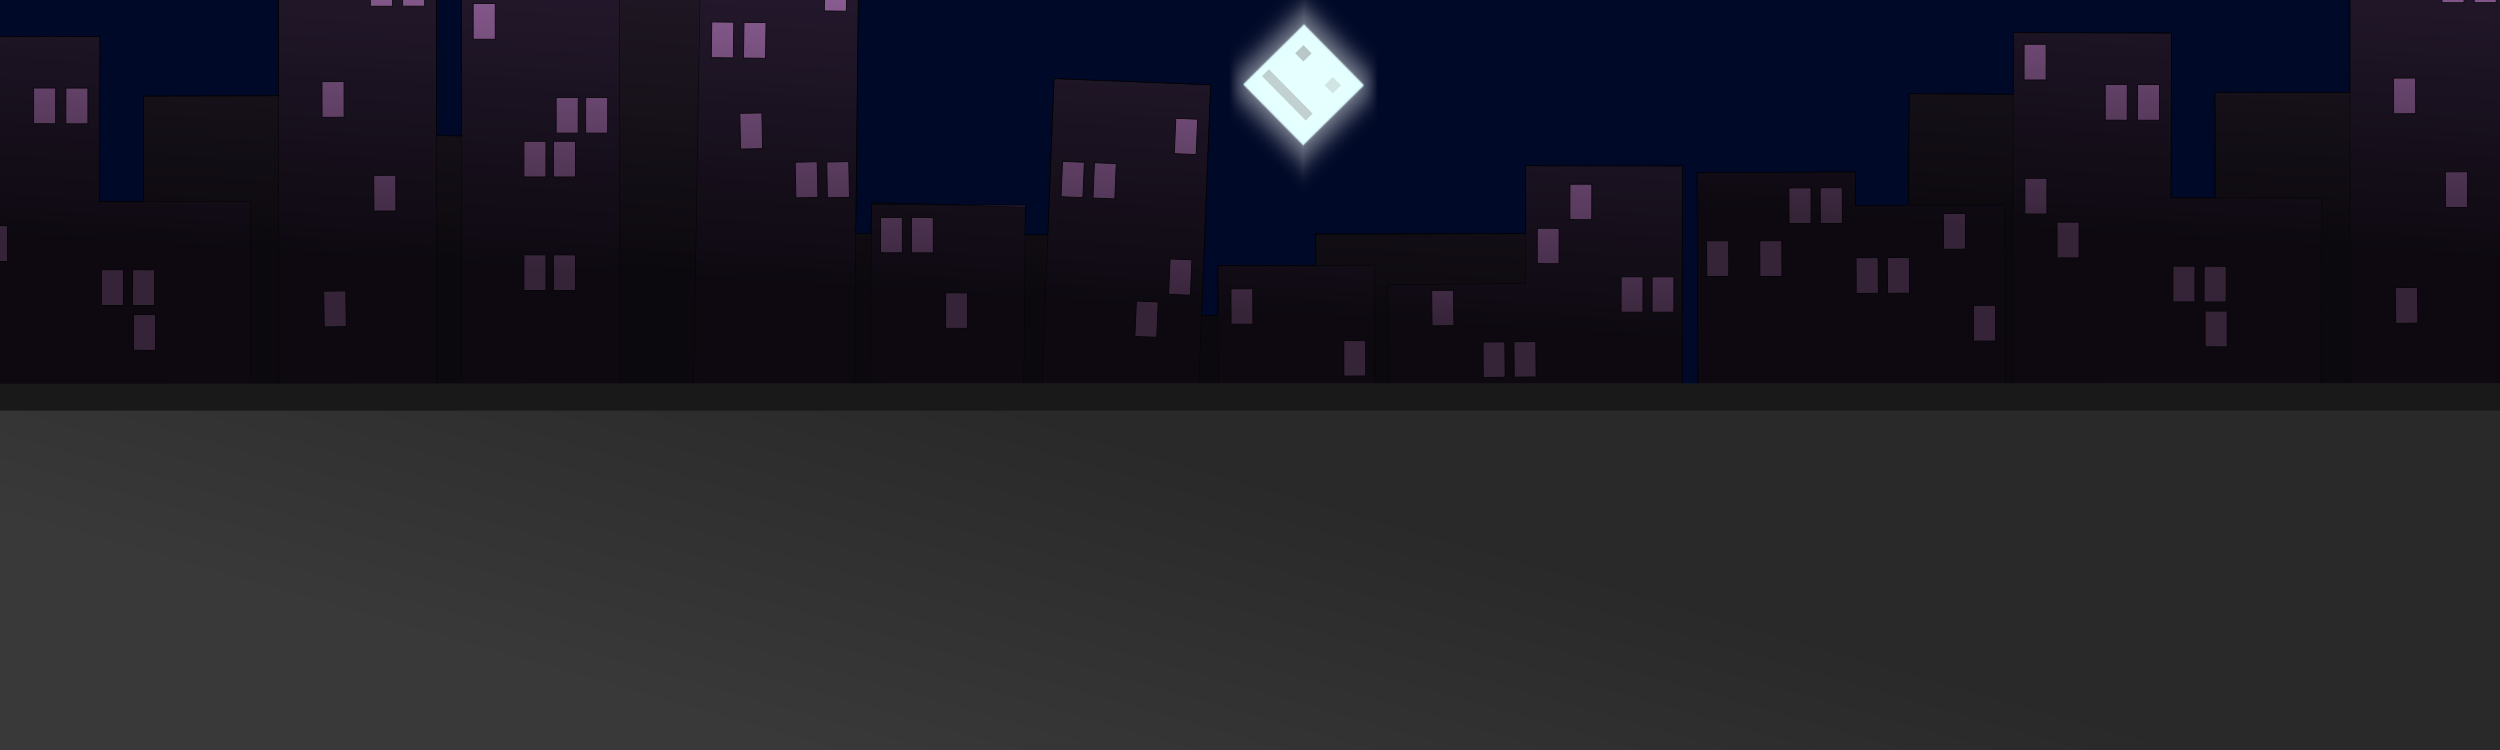
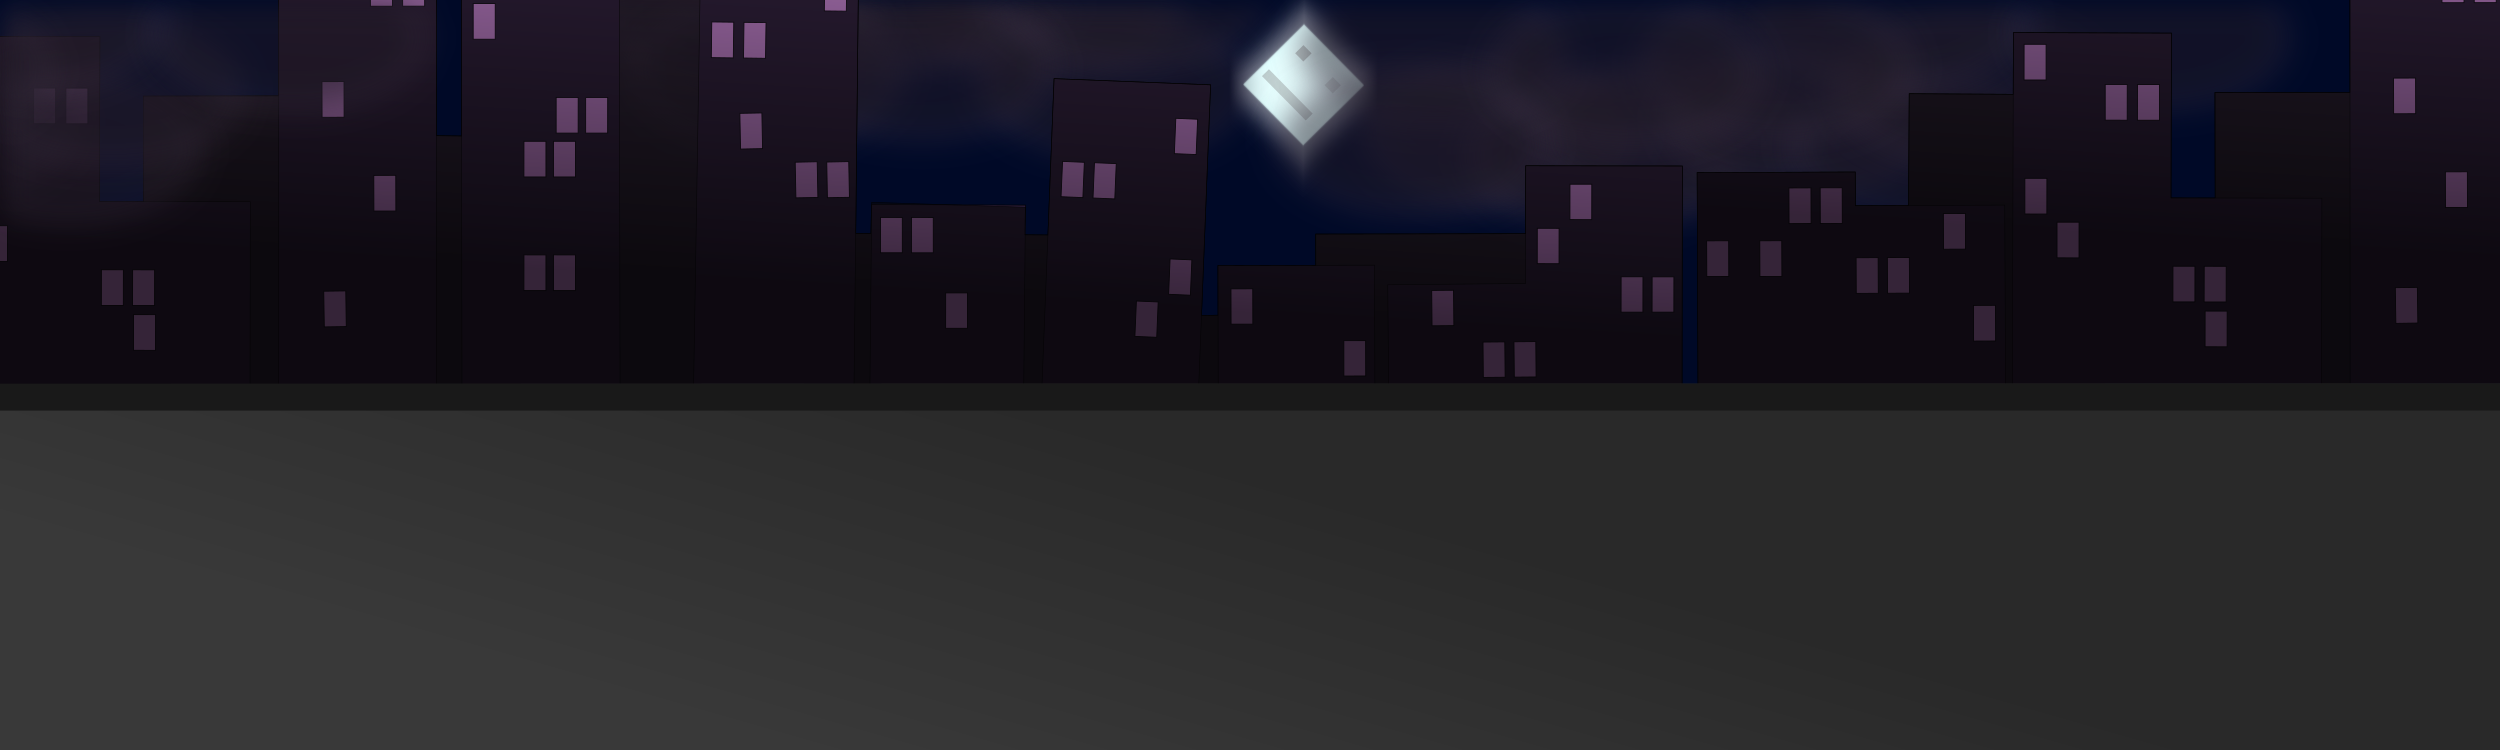
<svg xmlns="http://www.w3.org/2000/svg" xmlns:xlink="http://www.w3.org/1999/xlink" width="2000" height="600" id="svg5299" version="1.1">
  <defs id="defs5301">
    <linearGradient id="linearGradient3196">
      <stop style="stop-color:#292929;stop-opacity:1" offset="0" id="stop3198" />
      <stop style="stop-color:#393939;stop-opacity:1" offset="1" id="stop3200" />
    </linearGradient>
    <linearGradient id="linearGradient3041">
      <stop style="stop-color:#000000;stop-opacity:1;" offset="0" id="stop3043" />
      <stop style="stop-color:#000000;stop-opacity:0;" offset="1" id="stop3045" />
    </linearGradient>
    <linearGradient id="linearGradient3776">
      <stop style="stop-color:#000000;stop-opacity:1;" offset="0" id="stop3778" />
      <stop style="stop-color:#000000;stop-opacity:0;" offset="1" id="stop3780" />
    </linearGradient>
    <filter id="filter4650" color-interpolation-filters="sRGB">
      <feGaussianBlur stdDeviation="0.769" id="feGaussianBlur4652" />
    </filter>
    <filter id="filter4642" x="-0.256" width="1.511" y="-0.256" height="1.511" color-interpolation-filters="sRGB">
      <feGaussianBlur stdDeviation="9.254" id="feGaussianBlur4644" />
    </filter>
    <linearGradient xlink:href="#linearGradient3776" id="linearGradient3782" x1="514.793" y1="913.036" x2="525.885" y2="480.286" gradientUnits="userSpaceOnUse" />
    <linearGradient xlink:href="#linearGradient3041" id="linearGradient3047" x1="420" y1="666.362" x2="436" y2="408.362" gradientUnits="userSpaceOnUse" />
    <filter id="filter4865-4" height="1" width="1" x="0" y="0" color-interpolation-filters="sRGB">
      <feColorMatrix id="feColorMatrix4867-2" type="saturate" values="1" result="result91" />
      <feComposite k4="0" id="feComposite4869-3" in2="result91" result="result15" operator="arithmetic" k2="0.4" k1="0.3" k3="0.3" />
      <feGaussianBlur id="feGaussianBlur4871-2" in="result15" result="result8" stdDeviation="5" />
      <feComposite id="feComposite4873-2" in2="result8" operator="in" result="result13" />
      <feComposite k4="0" id="feComposite4875-1" in2="result13" k3="0.3" k1="0.3" k2="0.4" operator="arithmetic" in="result15" result="result6" />
      <feFlood id="feFlood4877-6" flood-color="rgb(128,172,0)" flood-opacity="1" in="result6" result="result10" />
      <feBlend id="feBlend4879-8" in2="result10" result="result12" in="result6" mode="darken" />
      <feBlend id="feBlend4881-5" in2="result6" result="result14" mode="screen" />
      <feComposite id="feComposite4883-7" in2="SourceGraphic" in="result14" operator="in" result="result2" />
    </filter>
    <filter id="filter4885-6" height="1" width="1" x="0" y="0" color-interpolation-filters="sRGB">
      <feColorMatrix id="feColorMatrix4887-1" type="saturate" values="1" result="result91" />
      <feComposite k4="0" id="feComposite4889-8" in2="result91" result="result15" operator="arithmetic" k2="0.4" k1="0.3" k3="0.3" />
      <feGaussianBlur id="feGaussianBlur4891-9" in="result15" result="result8" stdDeviation="5" />
      <feComposite id="feComposite4893-2" in2="result8" operator="in" result="result13" />
      <feComposite k4="0" id="feComposite4895-7" in2="result13" k3="0.3" k1="0.3" k2="0.4" operator="arithmetic" in="result15" result="result6" />
      <feFlood id="feFlood4897-9" flood-color="rgb(128,172,0)" flood-opacity="1" in="result6" result="result10" />
      <feBlend id="feBlend4899-5" in2="result10" result="result12" in="result6" mode="darken" />
      <feBlend id="feBlend4901-4" in2="result6" result="result14" mode="screen" />
      <feComposite id="feComposite4903-3" in2="SourceGraphic" in="result14" operator="in" result="result2" />
    </filter>
    <filter id="filter4905-1" height="1" width="1" x="0" y="0" color-interpolation-filters="sRGB">
      <feColorMatrix id="feColorMatrix4907-2" type="saturate" values="1" result="result91" />
      <feComposite k4="0" id="feComposite4909-3" in2="result91" result="result15" operator="arithmetic" k2="0.4" k1="0.3" k3="0.3" />
      <feGaussianBlur id="feGaussianBlur4911-3" in="result15" result="result8" stdDeviation="5" />
      <feComposite id="feComposite4913-4" in2="result8" operator="in" result="result13" />
      <feComposite k4="0" id="feComposite4915-1" in2="result13" k3="0.3" k1="0.3" k2="0.4" operator="arithmetic" in="result15" result="result6" />
      <feFlood id="feFlood4917-1" flood-color="rgb(128,172,0)" flood-opacity="1" in="result6" result="result10" />
      <feBlend id="feBlend4919-3" in2="result10" result="result12" in="result6" mode="darken" />
      <feBlend id="feBlend4921-8" in2="result6" result="result14" mode="screen" />
      <feComposite id="feComposite4923-7" in2="SourceGraphic" in="result14" operator="in" result="result2" />
    </filter>
    <filter id="filter4845-4" height="1" width="1" x="0" y="0" color-interpolation-filters="sRGB">
      <feColorMatrix id="feColorMatrix4847-2" type="saturate" values="1" result="result91" />
      <feComposite k4="0" id="feComposite4849-7" in2="result91" result="result15" operator="arithmetic" k2="0.4" k1="0.3" k3="0.3" />
      <feGaussianBlur id="feGaussianBlur4851-7" in="result15" result="result8" stdDeviation="5" />
      <feComposite id="feComposite4853-9" in2="result8" operator="in" result="result13" />
      <feComposite k4="0" id="feComposite4855-3" in2="result13" k3="0.3" k1="0.3" k2="0.4" operator="arithmetic" in="result15" result="result6" />
      <feFlood id="feFlood4857-1" flood-color="rgb(128,172,0)" flood-opacity="1" in="result6" result="result10" />
      <feBlend id="feBlend4859-9" in2="result10" result="result12" in="result6" mode="darken" />
      <feBlend id="feBlend4861-8" in2="result6" result="result14" mode="screen" />
      <feComposite id="feComposite4863-6" in2="SourceGraphic" in="result14" operator="in" result="result2" />
    </filter>
    <filter id="filter4825-5" height="1" width="1" x="0" y="0" color-interpolation-filters="sRGB">
      <feColorMatrix id="feColorMatrix4827-0" type="saturate" values="1" result="result91" />
      <feComposite k4="0" id="feComposite4829-2" in2="result91" result="result15" operator="arithmetic" k2="0.4" k1="0.3" k3="0.3" />
      <feGaussianBlur id="feGaussianBlur4831-8" in="result15" result="result8" stdDeviation="5" />
      <feComposite id="feComposite4833-6" in2="result8" operator="in" result="result13" />
      <feComposite k4="0" id="feComposite4835-0" in2="result13" k3="0.3" k1="0.3" k2="0.4" operator="arithmetic" in="result15" result="result6" />
      <feFlood id="feFlood4837-2" flood-color="rgb(128,172,0)" flood-opacity="1" in="result6" result="result10" />
      <feBlend id="feBlend4839-4" in2="result10" result="result12" in="result6" mode="darken" />
      <feBlend id="feBlend4841-8" in2="result6" result="result14" mode="screen" />
      <feComposite id="feComposite4843-6" in2="SourceGraphic" in="result14" operator="in" result="result2" />
    </filter>
    <filter id="filter4805-5" height="1" width="1" x="0" y="0" color-interpolation-filters="sRGB">
      <feColorMatrix id="feColorMatrix4807-0" type="saturate" values="1" result="result91" />
      <feComposite k4="0" id="feComposite4809-9" in2="result91" result="result15" operator="arithmetic" k2="0.4" k1="0.3" k3="0.3" />
      <feGaussianBlur id="feGaussianBlur4811-0" in="result15" result="result8" stdDeviation="5" />
      <feComposite id="feComposite4813-0" in2="result8" operator="in" result="result13" />
      <feComposite k4="0" id="feComposite4815-6" in2="result13" k3="0.3" k1="0.3" k2="0.4" operator="arithmetic" in="result15" result="result6" />
      <feFlood id="feFlood4817-1" flood-color="rgb(128,172,0)" flood-opacity="1" in="result6" result="result10" />
      <feBlend id="feBlend4819-3" in2="result10" result="result12" in="result6" mode="darken" />
      <feBlend id="feBlend4821-8" in2="result6" result="result14" mode="screen" />
      <feComposite id="feComposite4823-9" in2="SourceGraphic" in="result14" operator="in" result="result2" />
    </filter>
    <filter id="filter4785-3" height="1" width="1" x="0" y="0" color-interpolation-filters="sRGB">
      <feColorMatrix id="feColorMatrix4787-4" type="saturate" values="1" result="result91" />
      <feComposite k4="0" id="feComposite4789-4" in2="result91" result="result15" operator="arithmetic" k2="0.4" k1="0.3" k3="0.3" />
      <feGaussianBlur id="feGaussianBlur4791-6" in="result15" result="result8" stdDeviation="5" />
      <feComposite id="feComposite4793-0" in2="result8" operator="in" result="result13" />
      <feComposite k4="0" id="feComposite4795-6" in2="result13" k3="0.3" k1="0.3" k2="0.4" operator="arithmetic" in="result15" result="result6" />
      <feFlood id="feFlood4797-6" flood-color="rgb(128,172,0)" flood-opacity="1" in="result6" result="result10" />
      <feBlend id="feBlend4799-1" in2="result10" result="result12" in="result6" mode="darken" />
      <feBlend id="feBlend4801-8" in2="result6" result="result14" mode="screen" />
      <feComposite id="feComposite4803-4" in2="SourceGraphic" in="result14" operator="in" result="result2" />
    </filter>
    <filter id="filter4925-9" height="1" width="1" x="0" y="0" color-interpolation-filters="sRGB">
      <feColorMatrix id="feColorMatrix4927-6" type="saturate" values="1" result="result91" />
      <feComposite k4="0" id="feComposite4929-3" in2="result91" result="result15" operator="arithmetic" k2="0.4" k1="0.3" k3="0.3" />
      <feGaussianBlur id="feGaussianBlur4931-7" in="result15" result="result8" stdDeviation="5" />
      <feComposite id="feComposite4933-8" in2="result8" operator="in" result="result13" />
      <feComposite k4="0" id="feComposite4935-8" in2="result13" k3="0.3" k1="0.3" k2="0.4" operator="arithmetic" in="result15" result="result6" />
      <feFlood id="feFlood4937-2" flood-color="rgb(128,172,0)" flood-opacity="1" in="result6" result="result10" />
      <feBlend id="feBlend4939-9" in2="result10" result="result12" in="result6" mode="darken" />
      <feBlend id="feBlend4941-1" in2="result6" result="result14" mode="screen" />
      <feComposite id="feComposite4943-3" in2="SourceGraphic" in="result14" operator="in" result="result2" />
    </filter>
    <filter id="filter4945-5" height="1" width="1" x="0" y="0" color-interpolation-filters="sRGB">
      <feColorMatrix id="feColorMatrix4947-9" type="saturate" values="1" result="result91" />
      <feComposite k4="0" id="feComposite4949-8" in2="result91" result="result15" operator="arithmetic" k2="0.4" k1="0.3" k3="0.3" />
      <feGaussianBlur id="feGaussianBlur4951-4" in="result15" result="result8" stdDeviation="5" />
      <feComposite id="feComposite4953-0" in2="result8" operator="in" result="result13" />
      <feComposite k4="0" id="feComposite4955-7" in2="result13" k3="0.3" k1="0.3" k2="0.4" operator="arithmetic" in="result15" result="result6" />
      <feFlood id="feFlood4957-6" flood-color="rgb(128,172,0)" flood-opacity="1" in="result6" result="result10" />
      <feBlend id="feBlend4959-3" in2="result10" result="result12" in="result6" mode="darken" />
      <feBlend id="feBlend4961-6" in2="result6" result="result14" mode="screen" />
      <feComposite id="feComposite4963-1" in2="SourceGraphic" in="result14" operator="in" result="result2" />
    </filter>
    <filter id="filter4571" height="1" width="1" x="0" y="0" color-interpolation-filters="sRGB">
      <feColorMatrix id="feColorMatrix4573" type="saturate" values="1" result="result91" />
      <feComposite k4="0" id="feComposite4575" in2="result91" result="result15" operator="arithmetic" k2="0.4" k1="0.3" k3="0.3" />
      <feGaussianBlur id="feGaussianBlur4577" in="result15" result="result8" stdDeviation="5" />
      <feComposite id="feComposite4579" in2="result8" operator="in" result="result13" />
      <feComposite k4="0" id="feComposite4581" in2="result13" k3="0.3" k1="0.3" k2="0.4" operator="arithmetic" in="result15" result="result6" />
      <feFlood id="feFlood4583" flood-color="rgb(128,172,0)" flood-opacity="1" in="result6" result="result10" />
      <feBlend id="feBlend4585" in2="result10" result="result12" in="result6" mode="darken" />
      <feBlend id="feBlend4587" in2="result6" result="result14" mode="screen" />
      <feComposite id="feComposite4589" in2="SourceGraphic" in="result14" operator="in" result="result2" />
    </filter>
    <filter id="filter4591" height="1" width="1" x="0" y="0" color-interpolation-filters="sRGB">
      <feColorMatrix id="feColorMatrix4593" type="saturate" values="1" result="result91" />
      <feComposite k4="0" id="feComposite4595" in2="result91" result="result15" operator="arithmetic" k2="0.4" k1="0.3" k3="0.3" />
      <feGaussianBlur id="feGaussianBlur4597" in="result15" result="result8" stdDeviation="5" />
      <feComposite id="feComposite4599" in2="result8" operator="in" result="result13" />
      <feComposite k4="0" id="feComposite4601" in2="result13" k3="0.3" k1="0.3" k2="0.4" operator="arithmetic" in="result15" result="result6" />
      <feFlood id="feFlood4603" flood-color="rgb(128,172,0)" flood-opacity="1" in="result6" result="result10" />
      <feBlend id="feBlend4605" in2="result10" result="result12" in="result6" mode="darken" />
      <feBlend id="feBlend4607" in2="result6" result="result14" mode="screen" />
      <feComposite id="feComposite4609" in2="SourceGraphic" in="result14" operator="in" result="result2" />
    </filter>
    <filter id="filter4611" height="1" width="1" x="0" y="0" color-interpolation-filters="sRGB">
      <feColorMatrix id="feColorMatrix4613" type="saturate" values="1" result="result91" />
      <feComposite k4="0" id="feComposite4615" in2="result91" result="result15" operator="arithmetic" k2="0.4" k1="0.3" k3="0.3" />
      <feGaussianBlur id="feGaussianBlur4617" in="result15" result="result8" stdDeviation="5" />
      <feComposite id="feComposite4619" in2="result8" operator="in" result="result13" />
      <feComposite k4="0" id="feComposite4621" in2="result13" k3="0.3" k1="0.3" k2="0.4" operator="arithmetic" in="result15" result="result6" />
      <feFlood id="feFlood4623" flood-color="rgb(128,172,0)" flood-opacity="1" in="result6" result="result10" />
      <feBlend id="feBlend4625" in2="result10" result="result12" in="result6" mode="darken" />
      <feBlend id="feBlend4627" in2="result6" result="result14" mode="screen" />
      <feComposite id="feComposite4629" in2="SourceGraphic" in="result14" operator="in" result="result2" />
    </filter>
    <filter id="filter4631" height="1" width="1" x="0" y="0" color-interpolation-filters="sRGB">
      <feColorMatrix id="feColorMatrix4633" type="saturate" values="1" result="result91" />
      <feComposite k4="0" id="feComposite4635" in2="result91" result="result15" operator="arithmetic" k2="0.4" k1="0.3" k3="0.3" />
      <feGaussianBlur id="feGaussianBlur4637" in="result15" result="result8" stdDeviation="5" />
      <feComposite id="feComposite4639" in2="result8" operator="in" result="result13" />
      <feComposite k4="0" id="feComposite4641" in2="result13" k3="0.3" k1="0.3" k2="0.4" operator="arithmetic" in="result15" result="result6" />
      <feFlood id="feFlood4643" flood-color="rgb(128,172,0)" flood-opacity="1" in="result6" result="result10" />
      <feBlend id="feBlend4645" in2="result10" result="result12" in="result6" mode="darken" />
      <feBlend id="feBlend4647" in2="result6" result="result14" mode="screen" />
      <feComposite id="feComposite4649" in2="SourceGraphic" in="result14" operator="in" result="result2" />
    </filter>
    <filter id="filter4651" height="1" width="1" x="0" y="0" color-interpolation-filters="sRGB">
      <feColorMatrix id="feColorMatrix4653" type="saturate" values="1" result="result91" />
      <feComposite k4="0" id="feComposite4655" in2="result91" result="result15" operator="arithmetic" k2="0.4" k1="0.3" k3="0.3" />
      <feGaussianBlur id="feGaussianBlur4657" in="result15" result="result8" stdDeviation="5" />
      <feComposite id="feComposite4659" in2="result8" operator="in" result="result13" />
      <feComposite k4="0" id="feComposite4661" in2="result13" k3="0.3" k1="0.3" k2="0.4" operator="arithmetic" in="result15" result="result6" />
      <feFlood id="feFlood4663" flood-color="rgb(128,172,0)" flood-opacity="1" in="result6" result="result10" />
      <feBlend id="feBlend4665" in2="result10" result="result12" in="result6" mode="darken" />
      <feBlend id="feBlend4667" in2="result6" result="result14" mode="screen" />
      <feComposite id="feComposite4669" in2="SourceGraphic" in="result14" operator="in" result="result2" />
    </filter>
    <filter id="filter4671" height="1" width="1" x="0" y="0" color-interpolation-filters="sRGB">
      <feColorMatrix id="feColorMatrix4673" type="saturate" values="1" result="result91" />
      <feComposite k4="0" id="feComposite4675" in2="result91" result="result15" operator="arithmetic" k2="0.4" k1="0.3" k3="0.3" />
      <feGaussianBlur id="feGaussianBlur4677" in="result15" result="result8" stdDeviation="5" />
      <feComposite id="feComposite4679" in2="result8" operator="in" result="result13" />
      <feComposite k4="0" id="feComposite4681" in2="result13" k3="0.3" k1="0.3" k2="0.4" operator="arithmetic" in="result15" result="result6" />
      <feFlood id="feFlood4683" flood-color="rgb(128,172,0)" flood-opacity="1" in="result6" result="result10" />
      <feBlend id="feBlend4685" in2="result10" result="result12" in="result6" mode="darken" />
      <feBlend id="feBlend4687" in2="result6" result="result14" mode="screen" />
      <feComposite id="feComposite4689" in2="SourceGraphic" in="result14" operator="in" result="result2" />
    </filter>
    <filter id="filter4691" height="1" width="1" x="0" y="0" color-interpolation-filters="sRGB">
      <feColorMatrix id="feColorMatrix4693" type="saturate" values="1" result="result91" />
      <feComposite k4="0" id="feComposite4695" in2="result91" result="result15" operator="arithmetic" k2="0.4" k1="0.3" k3="0.3" />
      <feGaussianBlur id="feGaussianBlur4697" in="result15" result="result8" stdDeviation="5" />
      <feComposite id="feComposite4699" in2="result8" operator="in" result="result13" />
      <feComposite k4="0" id="feComposite4701" in2="result13" k3="0.3" k1="0.3" k2="0.4" operator="arithmetic" in="result15" result="result6" />
      <feFlood id="feFlood4703" flood-color="rgb(128,172,0)" flood-opacity="1" in="result6" result="result10" />
      <feBlend id="feBlend4705" in2="result10" result="result12" in="result6" mode="darken" />
      <feBlend id="feBlend4707" in2="result6" result="result14" mode="screen" />
      <feComposite id="feComposite4709" in2="SourceGraphic" in="result14" operator="in" result="result2" />
    </filter>
    <filter id="filter4711" height="1" width="1" x="0" y="0" color-interpolation-filters="sRGB">
      <feColorMatrix id="feColorMatrix4713" type="saturate" values="1" result="result91" />
      <feComposite k4="0" id="feComposite4715" in2="result91" result="result15" operator="arithmetic" k2="0.4" k1="0.3" k3="0.3" />
      <feGaussianBlur id="feGaussianBlur4717" in="result15" result="result8" stdDeviation="5" />
      <feComposite id="feComposite4719" in2="result8" operator="in" result="result13" />
      <feComposite k4="0" id="feComposite4721" in2="result13" k3="0.3" k1="0.3" k2="0.4" operator="arithmetic" in="result15" result="result6" />
      <feFlood id="feFlood4723" flood-color="rgb(128,172,0)" flood-opacity="1" in="result6" result="result10" />
      <feBlend id="feBlend4725" in2="result10" result="result12" in="result6" mode="darken" />
      <feBlend id="feBlend4727" in2="result6" result="result14" mode="screen" />
      <feComposite id="feComposite4729" in2="SourceGraphic" in="result14" operator="in" result="result2" />
    </filter>
    <filter id="filter4731" height="1" width="1" x="0" y="0" color-interpolation-filters="sRGB">
      <feColorMatrix id="feColorMatrix4733" type="saturate" values="1" result="result91" />
      <feComposite k4="0" id="feComposite4735" in2="result91" result="result15" operator="arithmetic" k2="0.4" k1="0.3" k3="0.3" />
      <feGaussianBlur id="feGaussianBlur4737" in="result15" result="result8" stdDeviation="5" />
      <feComposite id="feComposite4739" in2="result8" operator="in" result="result13" />
      <feComposite k4="0" id="feComposite4741" in2="result13" k3="0.3" k1="0.3" k2="0.4" operator="arithmetic" in="result15" result="result6" />
      <feFlood id="feFlood4743" flood-color="rgb(128,172,0)" flood-opacity="1" in="result6" result="result10" />
      <feBlend id="feBlend4745" in2="result10" result="result12" in="result6" mode="darken" />
      <feBlend id="feBlend4747" in2="result6" result="result14" mode="screen" />
      <feComposite id="feComposite4749" in2="SourceGraphic" in="result14" operator="in" result="result2" />
    </filter>
    <linearGradient xlink:href="#linearGradient3196" id="linearGradient3202" x1="492" y1="778.362" x2="382" y2="1060.362" gradientUnits="userSpaceOnUse" gradientTransform="matrix(1.362266,0,0,1,146.3358,0)" />
    <linearGradient xlink:href="#linearGradient3041" id="linearGradient3204" gradientUnits="userSpaceOnUse" x1="420" y1="666.362" x2="436" y2="408.362" gradientTransform="translate(1657.257,-2.828425)" />
+     <filter id="filter4962" x="-0.136" width="1.272" y="-0.256" height="1.511" color-interpolation-filters="sRGB">
+       <feGaussianBlur stdDeviation="2.873" id="feGaussianBlur4964" />
+     </filter>
  </defs>
  <g id="layer1" transform="translate(0,-452.3622)">
    <rect style="color:#000000;fill:#000927;fill-opacity:1;fill-rule:nonzero;stroke:none;stroke-width:0.5;marker:none;visibility:visible;display:inline;overflow:visible;enable-background:accumulate" id="rect7260" width="2126.977" height="461.034" x="-82.024" y="384.853" />
    <path style="fill:#211a27;fill-opacity:1;stroke:#000000;stroke-width:0.499;stroke-opacity:1" d="m 476.248,426.108 -2.944,136.24 -145.335,-1.654 -0.04,240.215 235.141,-0.282 0,-373.31 -86.822,-1.21 z m -235.06,102.886 -126.462,0.242 0.484,244.007 126.422,-0.242 -0.444,-244.007 z m -371.08,1.17 -1.452,243.966 126.422,0.726 1.452,-243.966 -126.422,-0.726 z m 783.857,108.573 -9.396,198.795 238.004,2.097 9.436,-198.795 -238.044,-2.097 z m 635.82,0.444 -237.197,0.444 0.363,195.367 237.238,-0.444 -0.403,-195.367 z m -248.247,64.41 -125.293,1.775 1.492,105.508 125.293,-1.775 -1.492,-105.508 z" id="rect6410" />
    <g id="g4676" transform="matrix(0.6794558,0.6889688,-0.6889821,0.6794425,662.0413,-197.1243)">
      <rect style="fill:#cbffff;fill-opacity:1;stroke:none;filter:url(#filter4650)" id="rect4632" width="70.711" height="70.711" x="768.84" y="204.97" />
      <rect y="217.345" x="780.709" height="9.596" width="9.596" id="rect4654" style="opacity:0.456;fill:#000000;fill-opacity:1;stroke:none" />
      <rect style="opacity:0.217;fill:#000000;fill-opacity:1;stroke:none" id="rect4656" width="9.596" height="9.596" x="816.57" y="218.607" />
      <rect y="251.69" x="774.901" height="8.081" width="51.518" id="rect4658" style="opacity:0.372;fill:#000000;fill-opacity:1;stroke:none" />
      <rect y="196.889" x="760.759" height="86.873" width="86.873" id="rect4630" style="opacity:0.518;fill:#ffffff;fill-opacity:1;stroke:none;filter:url(#filter4642)" />
+     </g>
+     <g id="g18088" transform="matrix(0.1285918,-4.126292,-4.126343,-0.1285873,3783.239,-1803.708)">
+       <path style="opacity:0.5;fill:#211a27;fill-opacity:1;stroke:#f4c8fb;stroke-width:0.299;stroke-linejoin:miter;stroke-miterlimit:4;stroke-opacity:1;stroke-dasharray:none;stroke-dashoffset:0;filter:url(#filter4962)" id="use17956" d="m 955.49,430 c 0,7.447 -11.363,13.484 -25.381,13.484 -14.018,0 -25.381,-6.037 -25.381,-13.484 0,-7.447 11.363,-13.484 25.381,-13.484 14.018,0 25.381,6.037 25.381,13.484 z" transform="matrix(0.00991904,-0.9999508,0.9999508,0.00991904,-1030.683,1533.617)" />
+       <path style="opacity:0.5;fill:#211a27;fill-opacity:1;stroke:#f4c8fb;stroke-width:0.299;stroke-linejoin:miter;stroke-miterlimit:4;stroke-opacity:1;stroke-dasharray:none;stroke-dashoffset:0;filter:url(#filter4962)" id="use17958" d="m 955.49,430 c 0,7.447 -11.363,13.484 -25.381,13.484 -14.018,0 -25.381,-6.037 -25.381,-13.484 0,-7.447 11.363,-13.484 25.381,-13.484 14.018,0 25.381,6.037 25.381,13.484 z" transform="matrix(0.00991904,-0.9999508,0.9999508,0.00991904,-1034.658,1513.263)" />
+       <path style="opacity:0.5;fill:#211a27;fill-opacity:1;stroke:#f4c8fb;stroke-width:0.299;stroke-linejoin:miter;stroke-miterlimit:4;stroke-opacity:1;stroke-dasharray:none;stroke-dashoffset:0;filter:url(#filter4962)" id="use17960" d="m 955.49,430 c 0,7.447 -11.363,13.484 -25.381,13.484 -14.018,0 -25.381,-6.037 -25.381,-13.484 0,-7.447 11.363,-13.484 25.381,-13.484 14.018,0 25.381,6.037 25.381,13.484 z" transform="matrix(0.00991904,-0.9999508,0.9999508,0.00991904,-1029.87,1499.474)" />
+       <path style="opacity:0.5;fill:#211a27;fill-opacity:1;stroke:#f4c8fb;stroke-width:0.299;stroke-linejoin:miter;stroke-miterlimit:4;stroke-opacity:1;stroke-dasharray:none;stroke-dashoffset:0;filter:url(#filter4962)" id="use17962" d="m 955.49,430 c 0,7.447 -11.363,13.484 -25.381,13.484 -14.018,0 -25.381,-6.037 -25.381,-13.484 0,-7.447 11.363,-13.484 25.381,-13.484 14.018,0 25.381,6.037 25.381,13.484 z" transform="matrix(0.00991904,-0.9999508,0.9999508,0.00991904,-1026.628,1474.839)" />
+       <path style="opacity:0.5;fill:#211a27;fill-opacity:1;stroke:#f4c8fb;stroke-width:0.299;stroke-linejoin:miter;stroke-miterlimit:4;stroke-opacity:1;stroke-dasharray:none;stroke-dashoffset:0;filter:url(#filter4962)" id="use17964" d="m 955.49,430 c 0,7.447 -11.363,13.484 -25.381,13.484 -14.018,0 -25.381,-6.037 -25.381,-13.484 0,-7.447 11.363,-13.484 25.381,-13.484 14.018,0 25.381,6.037 25.381,13.484 z" transform="matrix(0.00991904,-0.9999508,0.9999508,0.00991904,-1031.025,1450.728)" />
+       <path style="opacity:0.5;fill:#211a27;fill-opacity:1;stroke:#f4c8fb;stroke-width:0.299;stroke-linejoin:miter;stroke-miterlimit:4;stroke-opacity:1;stroke-dasharray:none;stroke-dashoffset:0;filter:url(#filter4962)" id="use17966" d="m 955.49,430 c 0,7.447 -11.363,13.484 -25.381,13.484 -14.018,0 -25.381,-6.037 -25.381,-13.484 0,-7.447 11.363,-13.484 25.381,-13.484 14.018,0 25.381,6.037 25.381,13.484 z" transform="matrix(0.00991904,-0.9999508,0.9999508,0.00991904,-1019.583,1442.549)" />
+       <path style="opacity:0.5;fill:#211a27;fill-opacity:1;stroke:#f4c8fb;stroke-width:0.299;stroke-linejoin:miter;stroke-miterlimit:4;stroke-opacity:1;stroke-dasharray:none;stroke-dashoffset:0;filter:url(#filter4962)" id="use17968" d="m 955.49,430 c 0,7.447 -11.363,13.484 -25.381,13.484 -14.018,0 -25.381,-6.037 -25.381,-13.484 0,-7.447 11.363,-13.484 25.381,-13.484 14.018,0 25.381,6.037 25.381,13.484 z" transform="matrix(0.00991904,-0.9999508,0.9999508,0.00991904,-1005.679,1458.618)" />
+       <path style="opacity:0.5;fill:#211a27;fill-opacity:1;stroke:#f4c8fb;stroke-width:0.299;stroke-linejoin:miter;stroke-miterlimit:4;stroke-opacity:1;stroke-dasharray:none;stroke-dashoffset:0;filter:url(#filter4962)" id="use17972" d="m 955.49,430 c 0,7.447 -11.363,13.484 -25.381,13.484 -14.018,0 -25.381,-6.037 -25.381,-13.484 0,-7.447 11.363,-13.484 25.381,-13.484 14.018,0 25.381,6.037 25.381,13.484 z" transform="matrix(0.00991904,-0.9999508,0.9999508,0.00991904,-1007.9,1407.452)" />
+       <path style="opacity:0.5;fill:#211a27;fill-opacity:1;stroke:#f4c8fb;stroke-width:0.299;stroke-linejoin:miter;stroke-miterlimit:4;stroke-opacity:1;stroke-dasharray:none;stroke-dashoffset:0;filter:url(#filter4962)" id="use17980" d="m 955.49,430 c 0,7.447 -11.363,13.484 -25.381,13.484 -14.018,0 -25.381,-6.037 -25.381,-13.484 0,-7.447 11.363,-13.484 25.381,-13.484 14.018,0 25.381,6.037 25.381,13.484 z" transform="matrix(0.00991904,-0.9999508,0.9999508,0.00991904,-1015.464,1547.343)" />
+       <path style="opacity:0.5;fill:#211a27;fill-opacity:1;stroke:#f4c8fb;stroke-width:0.299;stroke-linejoin:miter;stroke-miterlimit:4;stroke-opacity:1;stroke-dasharray:none;stroke-dashoffset:0;filter:url(#filter4962)" id="use17982" d="m 955.49,430 c 0,7.447 -11.363,13.484 -25.381,13.484 -14.018,0 -25.381,-6.037 -25.381,-13.484 0,-7.447 11.363,-13.484 25.381,-13.484 14.018,0 25.381,6.037 25.381,13.484 z" transform="matrix(0.00991904,-0.9999508,0.9999508,0.00991904,-1015.987,1480.153)" />
+       <path style="opacity:0.5;fill:#211a27;fill-opacity:1;stroke:#f4c8fb;stroke-width:0.299;stroke-linejoin:miter;stroke-miterlimit:4;stroke-opacity:1;stroke-dasharray:none;stroke-dashoffset:0;filter:url(#filter4962)" id="use17984" d="m 955.49,430 c 0,7.447 -11.363,13.484 -25.381,13.484 -14.018,0 -25.381,-6.037 -25.381,-13.484 0,-7.447 11.363,-13.484 25.381,-13.484 14.018,0 25.381,6.037 25.381,13.484 z" transform="matrix(0.00991904,-0.9999508,0.9999508,0.00991904,-1032.989,1550.596)" />
+       <path style="opacity:0.5;fill:#211a27;fill-opacity:1;stroke:#f4c8fb;stroke-width:0.299;stroke-linejoin:miter;stroke-miterlimit:4;stroke-opacity:1;stroke-dasharray:none;stroke-dashoffset:0;filter:url(#filter4962)" id="use17986" d="m 955.49,430 c 0,7.447 -11.363,13.484 -25.381,13.484 -14.018,0 -25.381,-6.037 -25.381,-13.484 0,-7.447 11.363,-13.484 25.381,-13.484 14.018,0 25.381,6.037 25.381,13.484 z" transform="matrix(0.00991904,-0.9999508,0.9999508,0.00991904,-1017.954,1509.376)" />
+     </g>
+     <g id="g6040" transform="translate(-48,304)">
+       <path transform="matrix(-4.127416,-0.08765214,-0.08765609,4.127365,4760.922,-1541.006)" d="m 955.49,430 a 25.381,13.484 0 1 1 -50.762,0 25.381,13.484 0 1 1 50.762,0 z" id="path6004" style="opacity:0.5;fill:#211a27;fill-opacity:1;stroke:#f4c8fb;stroke-width:0.299;stroke-linejoin:miter;stroke-miterlimit:4;stroke-opacity:1;stroke-dasharray:none;stroke-dashoffset:0;filter:url(#filter4962)" />
+       <path transform="matrix(-4.127416,-0.08765214,-0.08765609,4.127365,4677.444,-1560.024)" d="m 955.49,430 a 25.381,13.484 0 1 1 -50.762,0 25.381,13.484 0 1 1 50.762,0 z" id="path6006" style="opacity:0.5;fill:#211a27;fill-opacity:1;stroke:#f4c8fb;stroke-width:0.299;stroke-linejoin:miter;stroke-miterlimit:4;stroke-opacity:1;stroke-dasharray:none;stroke-dashoffset:0;filter:url(#filter4962)" />
+       <path transform="matrix(-4.127416,-0.08765214,-0.08765609,4.127365,4619.928,-1542.04)" d="m 955.49,430 a 25.381,13.484 0 1 1 -50.762,0 25.381,13.484 0 1 1 50.762,0 z" id="path6008" style="opacity:0.5;fill:#211a27;fill-opacity:1;stroke:#f4c8fb;stroke-width:0.299;stroke-linejoin:miter;stroke-miterlimit:4;stroke-opacity:1;stroke-dasharray:none;stroke-dashoffset:0;filter:url(#filter4962)" />
+       <path transform="matrix(-4.127416,-0.08765214,-0.08765609,4.127365,4517.86,-1531.831)" d="m 955.49,430 a 25.381,13.484 0 1 1 -50.762,0 25.381,13.484 0 1 1 50.762,0 z" id="path6010" style="opacity:0.5;fill:#211a27;fill-opacity:1;stroke:#f4c8fb;stroke-width:0.299;stroke-linejoin:miter;stroke-miterlimit:4;stroke-opacity:1;stroke-dasharray:none;stroke-dashoffset:0;filter:url(#filter4962)" />
+       <path transform="matrix(-4.127416,-0.08765214,-0.08765609,4.127365,4815.602,-1476.442)" d="m 955.49,430 a 25.381,13.484 0 1 1 -50.762,0 25.381,13.484 0 1 1 50.762,0 z" id="path6020" style="opacity:0.5;fill:#211a27;fill-opacity:1;stroke:#f4c8fb;stroke-width:0.299;stroke-linejoin:miter;stroke-miterlimit:4;stroke-opacity:1;stroke-dasharray:none;stroke-dashoffset:0;filter:url(#filter4962)" />
+       <path transform="matrix(-4.127416,-0.08765214,-0.08765609,4.127365,4538.421,-1487.242)" d="m 955.49,430 a 25.381,13.484 0 1 1 -50.762,0 25.381,13.484 0 1 1 50.762,0 z" id="path6022" style="opacity:0.5;fill:#211a27;fill-opacity:1;stroke:#f4c8fb;stroke-width:0.299;stroke-linejoin:miter;stroke-miterlimit:4;stroke-opacity:1;stroke-dasharray:none;stroke-dashoffset:0;filter:url(#filter4962)" />
+       <path transform="matrix(-4.127416,-0.08765214,-0.08765609,4.127365,4831.277,-1548.337)" d="m 955.49,430 a 25.381,13.484 0 1 1 -50.762,0 25.381,13.484 0 1 1 50.762,0 z" id="path6024" style="opacity:0.5;fill:#211a27;fill-opacity:1;stroke:#f4c8fb;stroke-width:0.299;stroke-linejoin:miter;stroke-miterlimit:4;stroke-opacity:1;stroke-dasharray:none;stroke-dashoffset:0;filter:url(#filter4962)" />
+       <path transform="matrix(-4.127416,-0.08765214,-0.08765609,4.127365,4659.256,-1491.599)" d="m 955.49,430 a 25.381,13.484 0 1 1 -50.762,0 25.381,13.484 0 1 1 50.762,0 z" id="path6026" style="opacity:0.5;fill:#211a27;fill-opacity:1;stroke:#f4c8fb;stroke-width:0.299;stroke-linejoin:miter;stroke-miterlimit:4;stroke-opacity:1;stroke-dasharray:none;stroke-dashoffset:0;filter:url(#filter4962)" />
    </g>
    <path style="fill:#291b35;fill-opacity:1;stroke:#000000;stroke-width:0.499;stroke-opacity:1" d="m 495.362,406.756 -126.422,0.202 0.726,399.357 126.462,-0.202 z m -146.262,-33.29 -126.462,0.08 0.242,420.507 126.462,-0.08 z m 211.429,44.737 -6.734,408.036 77.426,-0.403 0,-4.114 51.335,0.565 4.396,-402.671 z m -607.068,63.079 -0.927,305.109 120.978,0.403 0,8.752 126.462,0.161 0.282,-181.976 -120.736,-0.202 0.403,-131.844 z m 889.793,34 -12.904,327.17 125.212,4.961 12.904,-327.17 z m 377.33,69.693 -0.161,94.174 -110.251,1.049 1.613,172.781 125.333,-1.17 -0.403,-40.453 108.84,0.121 0.323,-226.301 -125.293,-0.202 z m -1393.667,7.824 -126.462,0.484 0.726,181.976 119.567,-0.444 0.081,13.955 126.462,-0.565 -0.766,-168.949 -119.486,0.524 z m 870.404,23.241 -2.105,222.46 122.994,3.993 2.17,-226.069 z m 402.325,48.469 -125.293,0.323 0.444,186.534 125.333,-0.323 z" id="rect4027-9" />
    <path style="opacity:0.858;fill:#f4a3ff;fill-opacity:1;stroke:#000000;stroke-width:0.721;stroke-opacity:1" d="m 249.656,390.385 -17.622,0.08 0.04,28.555 17.663,-0.04 -0.081,-28.595 z m 218.849,26.285 -0.04,28.555 17.663,0.04 0,-28.595 -17.622,0 z m -49.44,4.396 -17.663,0.04 0,28.555 17.663,0 0,-28.595 z m 22.663,0 -17.622,0.04 0,28.555 17.663,0 -0.04,-28.595 z m 218.083,11.454 -0.363,28.595 17.622,0.202 0.363,-28.555 z m -320.148,-3.82 -17.622,0.04 0.081,28.595 17.622,-0.04 z m -25.768,0.04 -17.663,0.08 0.081,28.555 17.663,-0.04 -0.081,-28.595 z m 64.643,26.446 0,28.555 17.663,0 0,-28.555 z m 190.863,14.721 -0.363,28.555 17.622,0.242 0.363,-28.595 z m 25.768,0.323 -0.363,28.555 17.622,0.242 0.403,-28.595 z m -633.159,20.368 -0.04,28.595 17.663,0 0,-28.555 -17.623,-0.04 z m 313.212,27.022 -17.663,0.04 0.081,28.555 17.663,-0.04 z m -248.328,5.162 0,28.555 17.622,0.04 0.04,-28.595 -17.663,0 z m 25.809,0.04 -0.04,28.595 17.663,0 0,-28.595 -17.622,0 z m 392.211,7.461 0,28.595 17.622,0 0.04,-28.555 -17.663,-0.04 z m 23.591,0 0,28.595 17.622,0 0.04,-28.555 -17.663,-0.04 z m 141.02,12.422 -17.663,0.323 0.565,28.595 17.622,-0.363 z m 331.117,4.275 -1.169,28.313 17.461,0.726 1.169,-28.273 z m -521.496,18.391 -0.04,28.555 17.663,0 0,-28.555 -17.622,0 z m 23.591,0 0,28.555 17.622,0 0,-28.555 z m 407.293,16.092 -1.21,28.273 17.501,0.726 1.169,-28.273 z m -171.023,0.161 -17.622,0.363 0.524,28.555 17.663,-0.323 z m -25.244,0.121 -17.622,0.363 0.565,28.555 17.622,-0.323 z m 221.793,0.766 -1.169,28.273 17.461,0.726 1.169,-28.273 z m -558.918,10.083 -17.622,0.08 0.081,28.555 17.622,-0.04 -0.081,-28.595 z m -354.022,5.243 0,28.555 17.622,0.04 0.04,-28.595 -17.663,0 z m 1293.336,1.896 -0.04,28.313 17.502,0.04 0.04,-28.353 -17.501,0 z m -1439.437,5.646 -17.663,0.04 0.121,28.595 17.622,-0.08 -0.081,-28.555 z m -25.002,0.08 -17.663,0.08 0.121,28.555 17.663,-0.08 z m 912.869,20.818 -0.018,28.328 17.511,0.003 -0.021,-28.286 z m -789.31,-0.329 -17.663,0.08 0.121,28.555 17.663,-0.08 z m 814.083,0.34 -0.018,28.328 17.511,0.003 -0.021,-28.286 z m -740.811,6.637 0,28.555 17.622,0.04 0.04,-28.595 -17.663,0 z m 1241.476,2.057 -0.04,28.313 17.461,0.04 0.04,-28.313 -17.461,-0.04 z m -1461.656,12.745 -17.622,0.08 0.121,28.555 17.622,-0.04 -0.121,-28.595 z m -42.463,0.04 -17.663,0.08 0.121,28.555 17.622,-0.04 -0.081,-28.595 z m 693.446,8.47 -0.04,28.595 17.663,0 0,-28.555 -17.622,-0.04 z m 23.591,0 0,28.595 17.622,0 0,-28.555 -17.622,-0.04 z m 493.308,3.266 -1.169,28.313 17.461,0.726 1.169,-28.313 z m -1065.816,1.654 -17.622,0.08 0.121,28.555 17.663,-0.08 z m -24.962,0.121 -17.663,0.08 0.121,28.555 17.663,-0.08 z m 235.826,6.856 -0.04,28.595 17.622,0 0.04,-28.555 -17.622,-0.04 z m 25.002,0.04 -0.081,28.595 17.663,0 0.04,-28.555 -17.622,-0.04 z m 1190.786,5.606 -0.04,28.313 17.502,0.04 0.04,-28.353 -17.502,0 z m 24.8,0.04 -0.04,28.313 17.461,0 0.04,-28.313 -17.461,0 z m -319.462,9.559 -17.461,0.04 0.081,28.313 17.461,-0.04 z m 160.618,1.17 -17.501,0.161 0.282,28.313 17.501,-0.161 z m -886.204,0.524 -17.663,0.242 0.444,28.595 17.622,-0.282 z m 479.879,1.589 -0.018,28.328 17.511,0.003 0.018,-28.328 z m 152.594,6.517 -1.21,28.313 17.501,0.726 1.169,-28.313 z m -969.961,6.251 -17.663,0.08 0.121,28.555 17.663,-0.08 z m 167.676,4.598 -0.04,28.595 17.663,0.04 0.04,-28.595 -17.663,-0.04 z m 985.688,20.812 -17.461,0.04 0.04,28.313 17.502,-0.04 -0.08,-28.313 z m 136.141,0.766 -17.502,0.161 0.282,28.313 17.461,-0.161 z m -24.8,0.242 -17.461,0.161 0.242,28.313 17.502,-0.161 z m -220.059,38.517 -0.806,28.313 17.502,0.484 0.766,-28.313 z m 23.752,0.726 -0.806,28.313 17.502,0.484 0.766,-28.313 z" id="rect4211-6" />
    <path style="opacity:0.372;fill:#211a27;fill-opacity:0.995;stroke:#000000;stroke-width:0.499;stroke-opacity:1" d="m 495.362,406.756 -126.422,0.202 0.363,154.221 -20.082,-0.242 -0.121,-187.471 -126.462,0.08 0.081,155.488 -107.993,0.202 0.161,84.374 -35.366,-0.08 0.403,-131.844 -126.462,-0.403 -0.161,49.366 -83.193,-0.484 -0.524,89.456 -42.544,0.161 -0.121,-26.982 -126.462,0.484 0.726,181.976 119.567,-0.444 0.081,13.955 126.462,-0.565 -0.081,-13.632 5.363,0.04 -0.04,11.777 120.978,0.403 0,8.752 126.462,0.161 0.04,-22.626 22.865,-0.04 0,21.013 105.049,-0.08 0,6.937 41.737,-0.04 0,5.445 126.462,-0.202 0,-5.404 57.344,0.363 -0.442,25.013 78.191,-0.249 0,-4.114 14.074,0.161 -0.726,15.649 45.488,0.403 0,0.565 122.994,3.993 0.121,-3.469 17.3,0.161 -0.121,3.267 125.212,4.961 1.452,-37.105 17.703,-0.242 0.081,41.3 125.333,-0.323 -0.04,-16.133 11.533,-0.04 0.161,18.109 125.333,-1.17 -0.161,-17.181 53.23,-0.08 -0.04,-23.15 55.408,0.08 0.323,-226.301 -125.293,-0.202 -0.08,54.327 -167.917,0.323 0.04,25.006 -78.273,0.202 0.081,39.686 -13.227,0.202 7.259,-184.477 -125.212,-4.961 -4.92,125.068 -18.711,-0.161 0.726,-21.94 -122.994,-4.033 -0.807,24.885 -11.977,-0.121 2.379,-219.364 -126.422,-1.412 -0.081,9.075 -64.965,-0.887 -0.121,-19.634 z" id="rect8222" />
    <path id="path3039" d="m 495.362,406.756 -126.422,0.202 0.363,154.221 -20.082,-0.242 -0.121,-187.471 -126.462,0.08 0.081,155.488 -107.993,0.202 0.161,84.374 -35.366,-0.08 0.403,-131.844 -126.462,-0.403 -0.161,49.366 -83.193,-0.484 -0.524,89.456 -42.544,0.161 -0.121,-26.982 -126.462,0.484 0.726,181.976 119.567,-0.444 0.081,13.955 126.462,-0.565 -0.081,-13.632 5.363,0.04 -0.04,11.777 120.978,0.403 0,8.752 126.462,0.161 0.04,-22.626 22.865,-0.04 0,21.013 105.049,-0.08 0,6.937 41.737,-0.04 0,5.445 126.462,-0.202 0,-5.404 57.344,0.363 -0.442,25.013 78.191,-0.249 0,-4.114 14.074,0.161 -0.726,15.649 45.488,0.403 0,0.565 122.994,3.993 0.121,-3.469 17.3,0.161 -0.121,3.267 125.212,4.961 1.452,-37.105 17.703,-0.242 0.081,41.3 125.333,-0.323 -0.04,-16.133 11.533,-0.04 0.161,18.109 125.333,-1.17 -0.161,-17.181 53.23,-0.08 -0.04,-23.15 55.408,0.08 0.323,-226.301 -125.293,-0.202 -0.08,54.327 -167.917,0.323 0.04,25.006 -78.273,0.202 0.081,39.686 -13.227,0.202 7.259,-184.477 -125.212,-4.961 -4.92,125.068 -18.711,-0.161 0.726,-21.94 -122.994,-4.033 -0.807,24.885 -11.977,-0.121 2.379,-219.364 -126.422,-1.412 -0.081,9.075 -64.965,-0.887 -0.121,-19.634 z" style="opacity:0.637;fill:url(#linearGradient3047);fill-opacity:1;stroke:#000000;stroke-width:0.499;stroke-opacity:1" />
    <path id="path3192" d="m 2133.505,423.279 -2.944,136.24 -145.335,-1.653 -0.04,240.215 235.141,-0.282 0,-373.31 -86.822,-1.21 z m -235.06,102.886 -126.462,0.242 0.484,244.007 126.422,-0.242 z m -371.08,1.17 -1.452,243.966 126.422,0.726 1.452,-243.966 z" style="fill:#211a27;fill-opacity:1;stroke:#000000;stroke-width:0.499;stroke-opacity:1" />
    <path id="path3194" d="m 2152.619,403.927 -126.422,0.202 0.726,399.357 126.462,-0.202 z m -146.262,-33.29 -126.462,0.08 0.242,420.508 126.462,-0.08 z m 211.429,44.737 -6.734,408.036 z m -607.067,63.079 -0.927,305.109 120.978,0.403 0,8.752 126.462,0.161 0.282,-181.976 -120.736,-0.202 0.403,-131.844 z m -126.543,111.517 -126.462,0.484 0.726,181.976 119.567,-0.444 0.081,13.955 126.462,-0.565 -0.766,-168.949 -119.486,0.524 z" style="fill:#291b35;fill-opacity:1;stroke:#000000;stroke-width:0.499;stroke-opacity:1" />
    <path id="path3196" d="m 1906.913,387.557 -17.622,0.08 0.04,28.555 17.663,-0.04 -0.081,-28.595 z m 218.849,26.285 -0.04,28.555 17.663,0.04 0,-28.595 -17.622,0 z m -49.44,4.396 -17.663,0.04 0,28.555 17.663,0 0,-28.595 z m 22.663,0 -17.622,0.04 0,28.555 17.663,0 -0.04,-28.595 z m -102.065,7.634 -17.622,0.04 0.081,28.595 17.622,-0.04 z m -25.768,0.04 -17.663,0.08 0.081,28.555 17.663,-0.04 -0.081,-28.595 z m 64.643,26.446 0,28.555 17.663,0 0,-28.555 z m 190.863,14.721 -0.363,28.555 17.622,0.242 0.363,-28.595 z m -607.39,20.69 -0.04,28.595 17.663,0 0,-28.555 -17.623,-0.04 z m 313.212,27.022 -17.663,0.04 0.081,28.555 17.663,-0.04 z m -248.327,5.162 0,28.555 17.622,0.04 0.04,-28.595 -17.663,0 z m 25.809,0.04 -0.04,28.595 17.663,0 0,-28.595 -17.622,0 z m 392.211,7.461 0,28.595 17.622,0 0.04,-28.555 -17.663,-0.04 z m 23.591,0 0,28.595 17.622,0 0.04,-28.555 -17.663,-0.04 z m -49.359,35.089 -0.04,28.555 17.663,0 0,-28.555 -17.622,0 z m 23.591,0 0,28.555 17.622,0 0,-28.555 z m -126.099,27.224 -17.622,0.08 0.081,28.555 17.622,-0.04 -0.081,-28.595 z m -354.022,5.243 0,28.555 17.622,0.04 0.04,-28.595 -17.663,0 z m -146.101,7.542 -17.663,0.04 0.121,28.595 17.622,-0.08 -0.081,-28.555 z m -25.002,0.08 -17.663,0.08 0.121,28.555 17.663,-0.08 z m 123.559,20.488 -17.663,0.08 0.121,28.555 17.663,-0.08 z m 73.272,6.977 0,28.555 17.622,0.04 0.04,-28.595 -17.663,0 z m -220.18,14.802 -17.622,0.08 0.121,28.555 17.622,-0.04 -0.121,-28.595 z m -42.463,0.04 -17.663,0.08 0.121,28.555 17.622,-0.04 -0.081,-28.595 z m 693.446,8.47 -0.04,28.595 17.663,0 0,-28.555 -17.622,-0.04 z m 23.591,0 0,28.595 17.622,0 0,-28.555 -17.622,-0.04 z m -572.508,4.92 -17.622,0.08 0.121,28.555 17.663,-0.08 z m -24.962,0.121 -17.663,0.08 0.121,28.555 17.663,-0.08 z m 235.827,6.856 -0.04,28.595 17.622,0 0.04,-28.555 -17.622,-0.04 z m 25.002,0.04 -0.081,28.595 17.663,0 0.04,-28.555 -17.622,-0.04 z m 170.539,16.899 -17.663,0.242 0.444,28.595 17.622,-0.282 z m -337.488,14.357 -17.663,0.08 0.121,28.555 17.663,-0.08 z m 167.675,4.598 -0.04,28.595 17.663,0.04 0.04,-28.595 -17.663,-0.04 z" style="opacity:0.858;fill:#f4a3ff;fill-opacity:1;stroke:#000000;stroke-width:0.721;stroke-opacity:1" />
    <path id="path3198" d="m 2152.619,403.927 -126.422,0.202 0.363,154.221 -20.082,-0.242 -0.121,-187.471 -126.462,0.08 0.081,155.488 -107.993,0.202 0.161,84.374 -35.366,-0.08 0.403,-131.844 -126.462,-0.403 -0.161,49.366 -83.193,-0.484 -0.524,89.456 -42.544,0.161 -0.121,-26.982 -126.462,0.484 0.726,181.976 119.567,-0.444 0.081,13.955 126.462,-0.565 -0.081,-13.632 5.363,0.04 -0.04,11.777 120.978,0.403 0,8.752 126.462,0.161 0.04,-22.626 22.865,-0.04 0,21.013 105.049,-0.08 0,6.937 41.737,-0.04 0,5.445 126.462,-0.202 0,-5.404 57.344,0.363 -0.442,25.013 7.501,-407.882 -0.081,9.075 -64.965,-0.887 -0.121,-19.634 z" style="opacity:0.372;fill:#211a27;fill-opacity:0.995;stroke:#000000;stroke-width:0.499;stroke-opacity:1" />
    <path style="opacity:0.637;fill:url(#linearGradient3204);fill-opacity:1;stroke:#000000;stroke-width:0.499;stroke-opacity:1" d="m 2152.619,403.927 -126.422,0.202 0.363,154.221 -20.082,-0.242 -0.121,-187.471 -126.462,0.08 0.081,155.488 -107.993,0.202 0.161,84.374 -35.366,-0.08 0.403,-131.844 -126.462,-0.403 -0.161,49.366 -83.193,-0.484 -0.524,89.456 -42.544,0.161 -0.121,-26.982 -126.462,0.484 0.726,181.976 119.567,-0.444 0.081,13.955 126.462,-0.565 -0.081,-13.632 5.363,0.04 -0.04,11.777 120.978,0.403 0,8.752 126.462,0.161 0.04,-22.626 22.865,-0.04 0,21.013 105.049,-0.08 0,6.937 41.737,-0.04 0,5.445 126.462,-0.202 0,-5.404 -0.644,-374.318 -0.121,-19.634 z" id="path3200" />
    <path style="color:#000000;fill:url(#linearGradient3202);fill-opacity:1;fill-rule:nonzero;stroke:none;stroke-width:0.5;marker:none;visibility:visible;display:inline;overflow:visible;enable-background:accumulate" d="m -403.946,760.201 c 1091.099,-1.322 1351.514,-0.652 2446.285,-0.986 l 0,309.643 -2446.285,0 z" id="rect3926" />
    <path id="path3817" d="m -403.946,759.284 c 1091.099,-0.092 1351.514,-0.046 2446.285,-0.069 l 0,21.643 -2446.285,0 z" style="color:#000000;fill:#1a1a1a;fill-opacity:0.995;fill-rule:nonzero;stroke:none;stroke-width:0.5;marker:none;visibility:visible;display:inline;overflow:visible;enable-background:accumulate" />
+     <g transform="matrix(0.1285918,-4.126292,-4.126343,-0.1285873,2293.239,-1803.708)" id="g5976">
+       <path transform="matrix(0.00991904,-0.9999508,0.9999508,0.00991904,-1030.683,1533.617)" d="m 955.49,430 c 0,7.447 -11.363,13.484 -25.381,13.484 -14.018,0 -25.381,-6.037 -25.381,-13.484 0,-7.447 11.363,-13.484 25.381,-13.484 14.018,0 25.381,6.037 25.381,13.484 z" id="path5978" style="opacity:0.5;fill:#211a27;fill-opacity:1;stroke:#f4c8fb;stroke-width:0.299;stroke-linejoin:miter;stroke-miterlimit:4;stroke-opacity:1;stroke-dasharray:none;stroke-dashoffset:0;filter:url(#filter4962)" />
+       <path transform="matrix(0.00991904,-0.9999508,0.9999508,0.00991904,-1034.658,1513.263)" d="m 955.49,430 c 0,7.447 -11.363,13.484 -25.381,13.484 -14.018,0 -25.381,-6.037 -25.381,-13.484 0,-7.447 11.363,-13.484 25.381,-13.484 14.018,0 25.381,6.037 25.381,13.484 z" id="path5980" style="opacity:0.5;fill:#211a27;fill-opacity:1;stroke:#f4c8fb;stroke-width:0.299;stroke-linejoin:miter;stroke-miterlimit:4;stroke-opacity:1;stroke-dasharray:none;stroke-dashoffset:0;filter:url(#filter4962)" />
+       <path transform="matrix(0.00991904,-0.9999508,0.9999508,0.00991904,-1029.87,1499.474)" d="m 955.49,430 c 0,7.447 -11.363,13.484 -25.381,13.484 -14.018,0 -25.381,-6.037 -25.381,-13.484 0,-7.447 11.363,-13.484 25.381,-13.484 14.018,0 25.381,6.037 25.381,13.484 z" id="path5982" style="opacity:0.5;fill:#211a27;fill-opacity:1;stroke:#f4c8fb;stroke-width:0.299;stroke-linejoin:miter;stroke-miterlimit:4;stroke-opacity:1;stroke-dasharray:none;stroke-dashoffset:0;filter:url(#filter4962)" />
+       <path transform="matrix(0.00991904,-0.9999508,0.9999508,0.00991904,-1026.628,1474.839)" d="m 955.49,430 c 0,7.447 -11.363,13.484 -25.381,13.484 -14.018,0 -25.381,-6.037 -25.381,-13.484 0,-7.447 11.363,-13.484 25.381,-13.484 14.018,0 25.381,6.037 25.381,13.484 z" id="path5984" style="opacity:0.5;fill:#211a27;fill-opacity:1;stroke:#f4c8fb;stroke-width:0.299;stroke-linejoin:miter;stroke-miterlimit:4;stroke-opacity:1;stroke-dasharray:none;stroke-dashoffset:0;filter:url(#filter4962)" />
+       <path transform="matrix(0.00991904,-0.9999508,0.9999508,0.00991904,-1031.025,1450.728)" d="m 955.49,430 c 0,7.447 -11.363,13.484 -25.381,13.484 -14.018,0 -25.381,-6.037 -25.381,-13.484 0,-7.447 11.363,-13.484 25.381,-13.484 14.018,0 25.381,6.037 25.381,13.484 z" id="path5986" style="opacity:0.5;fill:#211a27;fill-opacity:1;stroke:#f4c8fb;stroke-width:0.299;stroke-linejoin:miter;stroke-miterlimit:4;stroke-opacity:1;stroke-dasharray:none;stroke-dashoffset:0;filter:url(#filter4962)" />
+       <path transform="matrix(0.00991904,-0.9999508,0.9999508,0.00991904,-1019.583,1442.549)" d="m 955.49,430 c 0,7.447 -11.363,13.484 -25.381,13.484 -14.018,0 -25.381,-6.037 -25.381,-13.484 0,-7.447 11.363,-13.484 25.381,-13.484 14.018,0 25.381,6.037 25.381,13.484 z" id="path5988" style="opacity:0.5;fill:#211a27;fill-opacity:1;stroke:#f4c8fb;stroke-width:0.299;stroke-linejoin:miter;stroke-miterlimit:4;stroke-opacity:1;stroke-dasharray:none;stroke-dashoffset:0;filter:url(#filter4962)" />
+       <path transform="matrix(0.00991904,-0.9999508,0.9999508,0.00991904,-1005.679,1458.618)" d="m 955.49,430 c 0,7.447 -11.363,13.484 -25.381,13.484 -14.018,0 -25.381,-6.037 -25.381,-13.484 0,-7.447 11.363,-13.484 25.381,-13.484 14.018,0 25.381,6.037 25.381,13.484 z" id="path5990" style="opacity:0.5;fill:#211a27;fill-opacity:1;stroke:#f4c8fb;stroke-width:0.299;stroke-linejoin:miter;stroke-miterlimit:4;stroke-opacity:1;stroke-dasharray:none;stroke-dashoffset:0;filter:url(#filter4962)" />
+       <path transform="matrix(0.00991904,-0.9999508,0.9999508,0.00991904,-1007.9,1407.452)" d="m 955.49,430 c 0,7.447 -11.363,13.484 -25.381,13.484 -14.018,0 -25.381,-6.037 -25.381,-13.484 0,-7.447 11.363,-13.484 25.381,-13.484 14.018,0 25.381,6.037 25.381,13.484 z" id="path5992" style="opacity:0.5;fill:#211a27;fill-opacity:1;stroke:#f4c8fb;stroke-width:0.299;stroke-linejoin:miter;stroke-miterlimit:4;stroke-opacity:1;stroke-dasharray:none;stroke-dashoffset:0;filter:url(#filter4962)" />
+       <path transform="matrix(0.00991904,-0.9999508,0.9999508,0.00991904,-1015.464,1547.343)" d="m 955.49,430 c 0,7.447 -11.363,13.484 -25.381,13.484 -14.018,0 -25.381,-6.037 -25.381,-13.484 0,-7.447 11.363,-13.484 25.381,-13.484 14.018,0 25.381,6.037 25.381,13.484 z" id="path5994" style="opacity:0.5;fill:#211a27;fill-opacity:1;stroke:#f4c8fb;stroke-width:0.299;stroke-linejoin:miter;stroke-miterlimit:4;stroke-opacity:1;stroke-dasharray:none;stroke-dashoffset:0;filter:url(#filter4962)" />
+       <path transform="matrix(0.00991904,-0.9999508,0.9999508,0.00991904,-1015.987,1480.153)" d="m 955.49,430 c 0,7.447 -11.363,13.484 -25.381,13.484 -14.018,0 -25.381,-6.037 -25.381,-13.484 0,-7.447 11.363,-13.484 25.381,-13.484 14.018,0 25.381,6.037 25.381,13.484 z" id="path5996" style="opacity:0.5;fill:#211a27;fill-opacity:1;stroke:#f4c8fb;stroke-width:0.299;stroke-linejoin:miter;stroke-miterlimit:4;stroke-opacity:1;stroke-dasharray:none;stroke-dashoffset:0;filter:url(#filter4962)" />
+       <path transform="matrix(0.00991904,-0.9999508,0.9999508,0.00991904,-1032.989,1550.596)" d="m 955.49,430 c 0,7.447 -11.363,13.484 -25.381,13.484 -14.018,0 -25.381,-6.037 -25.381,-13.484 0,-7.447 11.363,-13.484 25.381,-13.484 14.018,0 25.381,6.037 25.381,13.484 z" id="path5998" style="opacity:0.5;fill:#211a27;fill-opacity:1;stroke:#f4c8fb;stroke-width:0.299;stroke-linejoin:miter;stroke-miterlimit:4;stroke-opacity:1;stroke-dasharray:none;stroke-dashoffset:0;filter:url(#filter4962)" />
+       <path transform="matrix(0.00991904,-0.9999508,0.9999508,0.00991904,-1017.954,1509.376)" d="m 955.49,430 c 0,7.447 -11.363,13.484 -25.381,13.484 -14.018,0 -25.381,-6.037 -25.381,-13.484 0,-7.447 11.363,-13.484 25.381,-13.484 14.018,0 25.381,6.037 25.381,13.484 z" id="path6000" style="opacity:0.5;fill:#211a27;fill-opacity:1;stroke:#f4c8fb;stroke-width:0.299;stroke-linejoin:miter;stroke-miterlimit:4;stroke-opacity:1;stroke-dasharray:none;stroke-dashoffset:0;filter:url(#filter4962)" />
+     </g>
  </g>
</svg>
